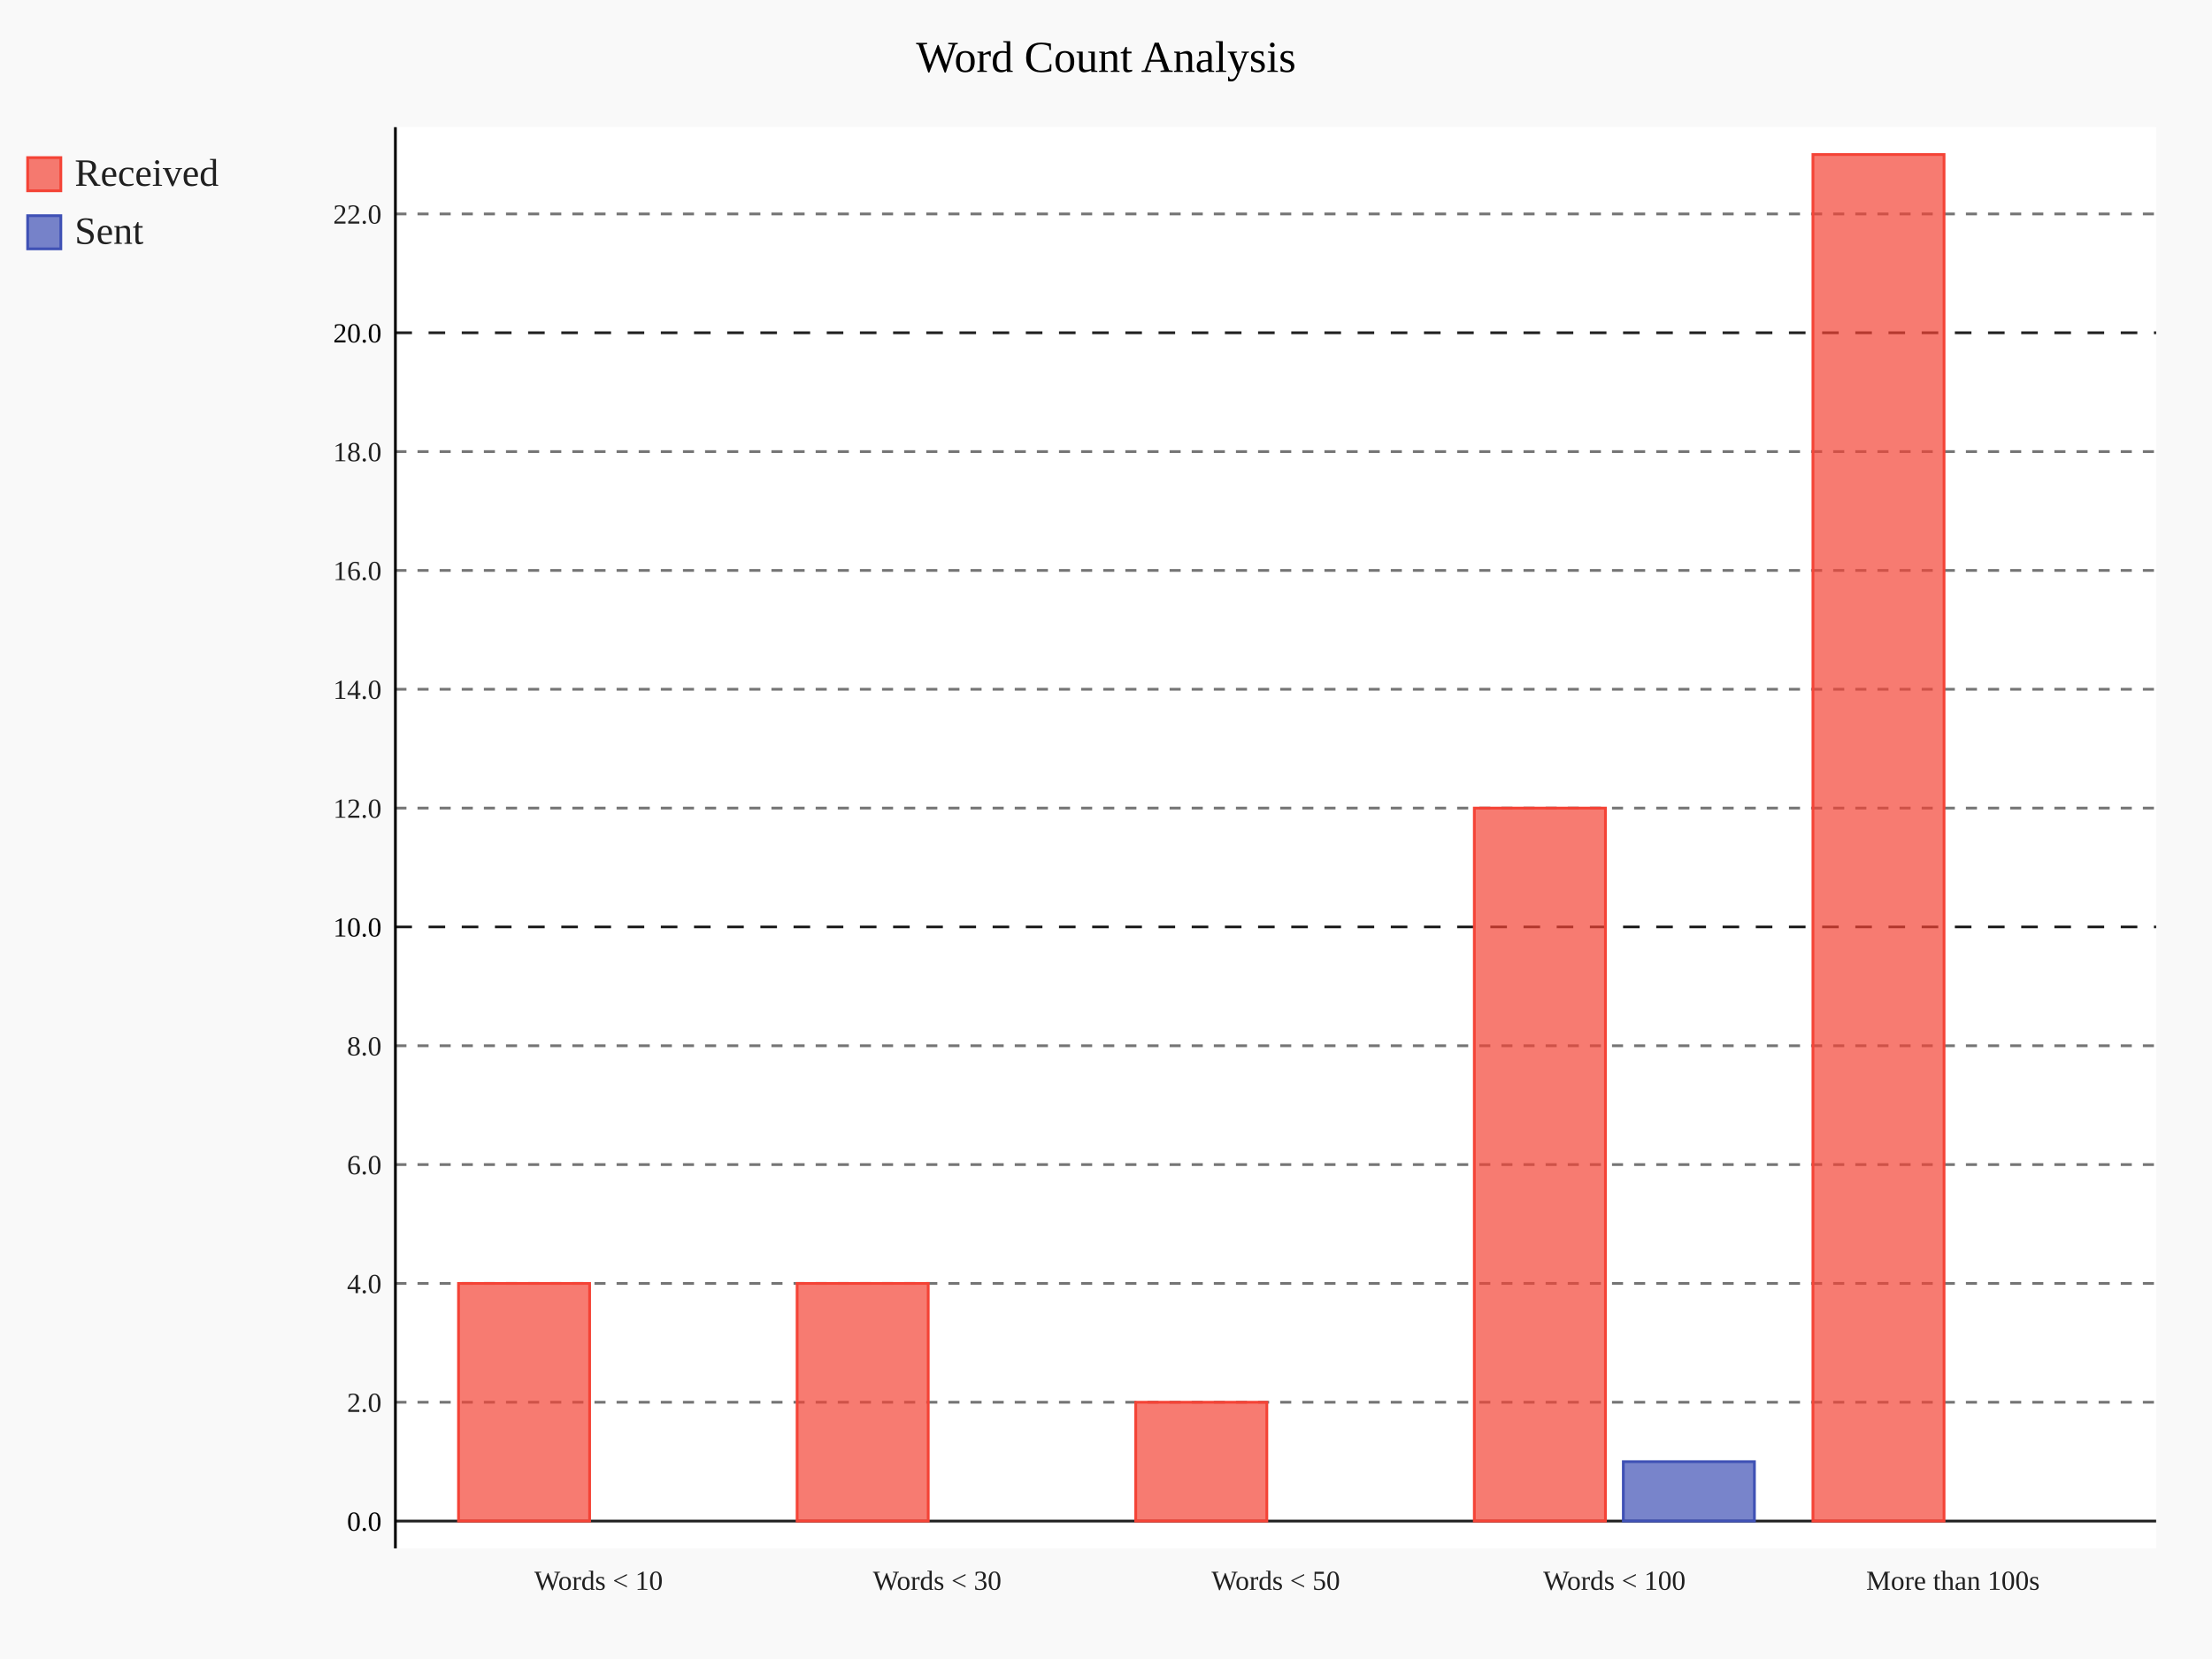
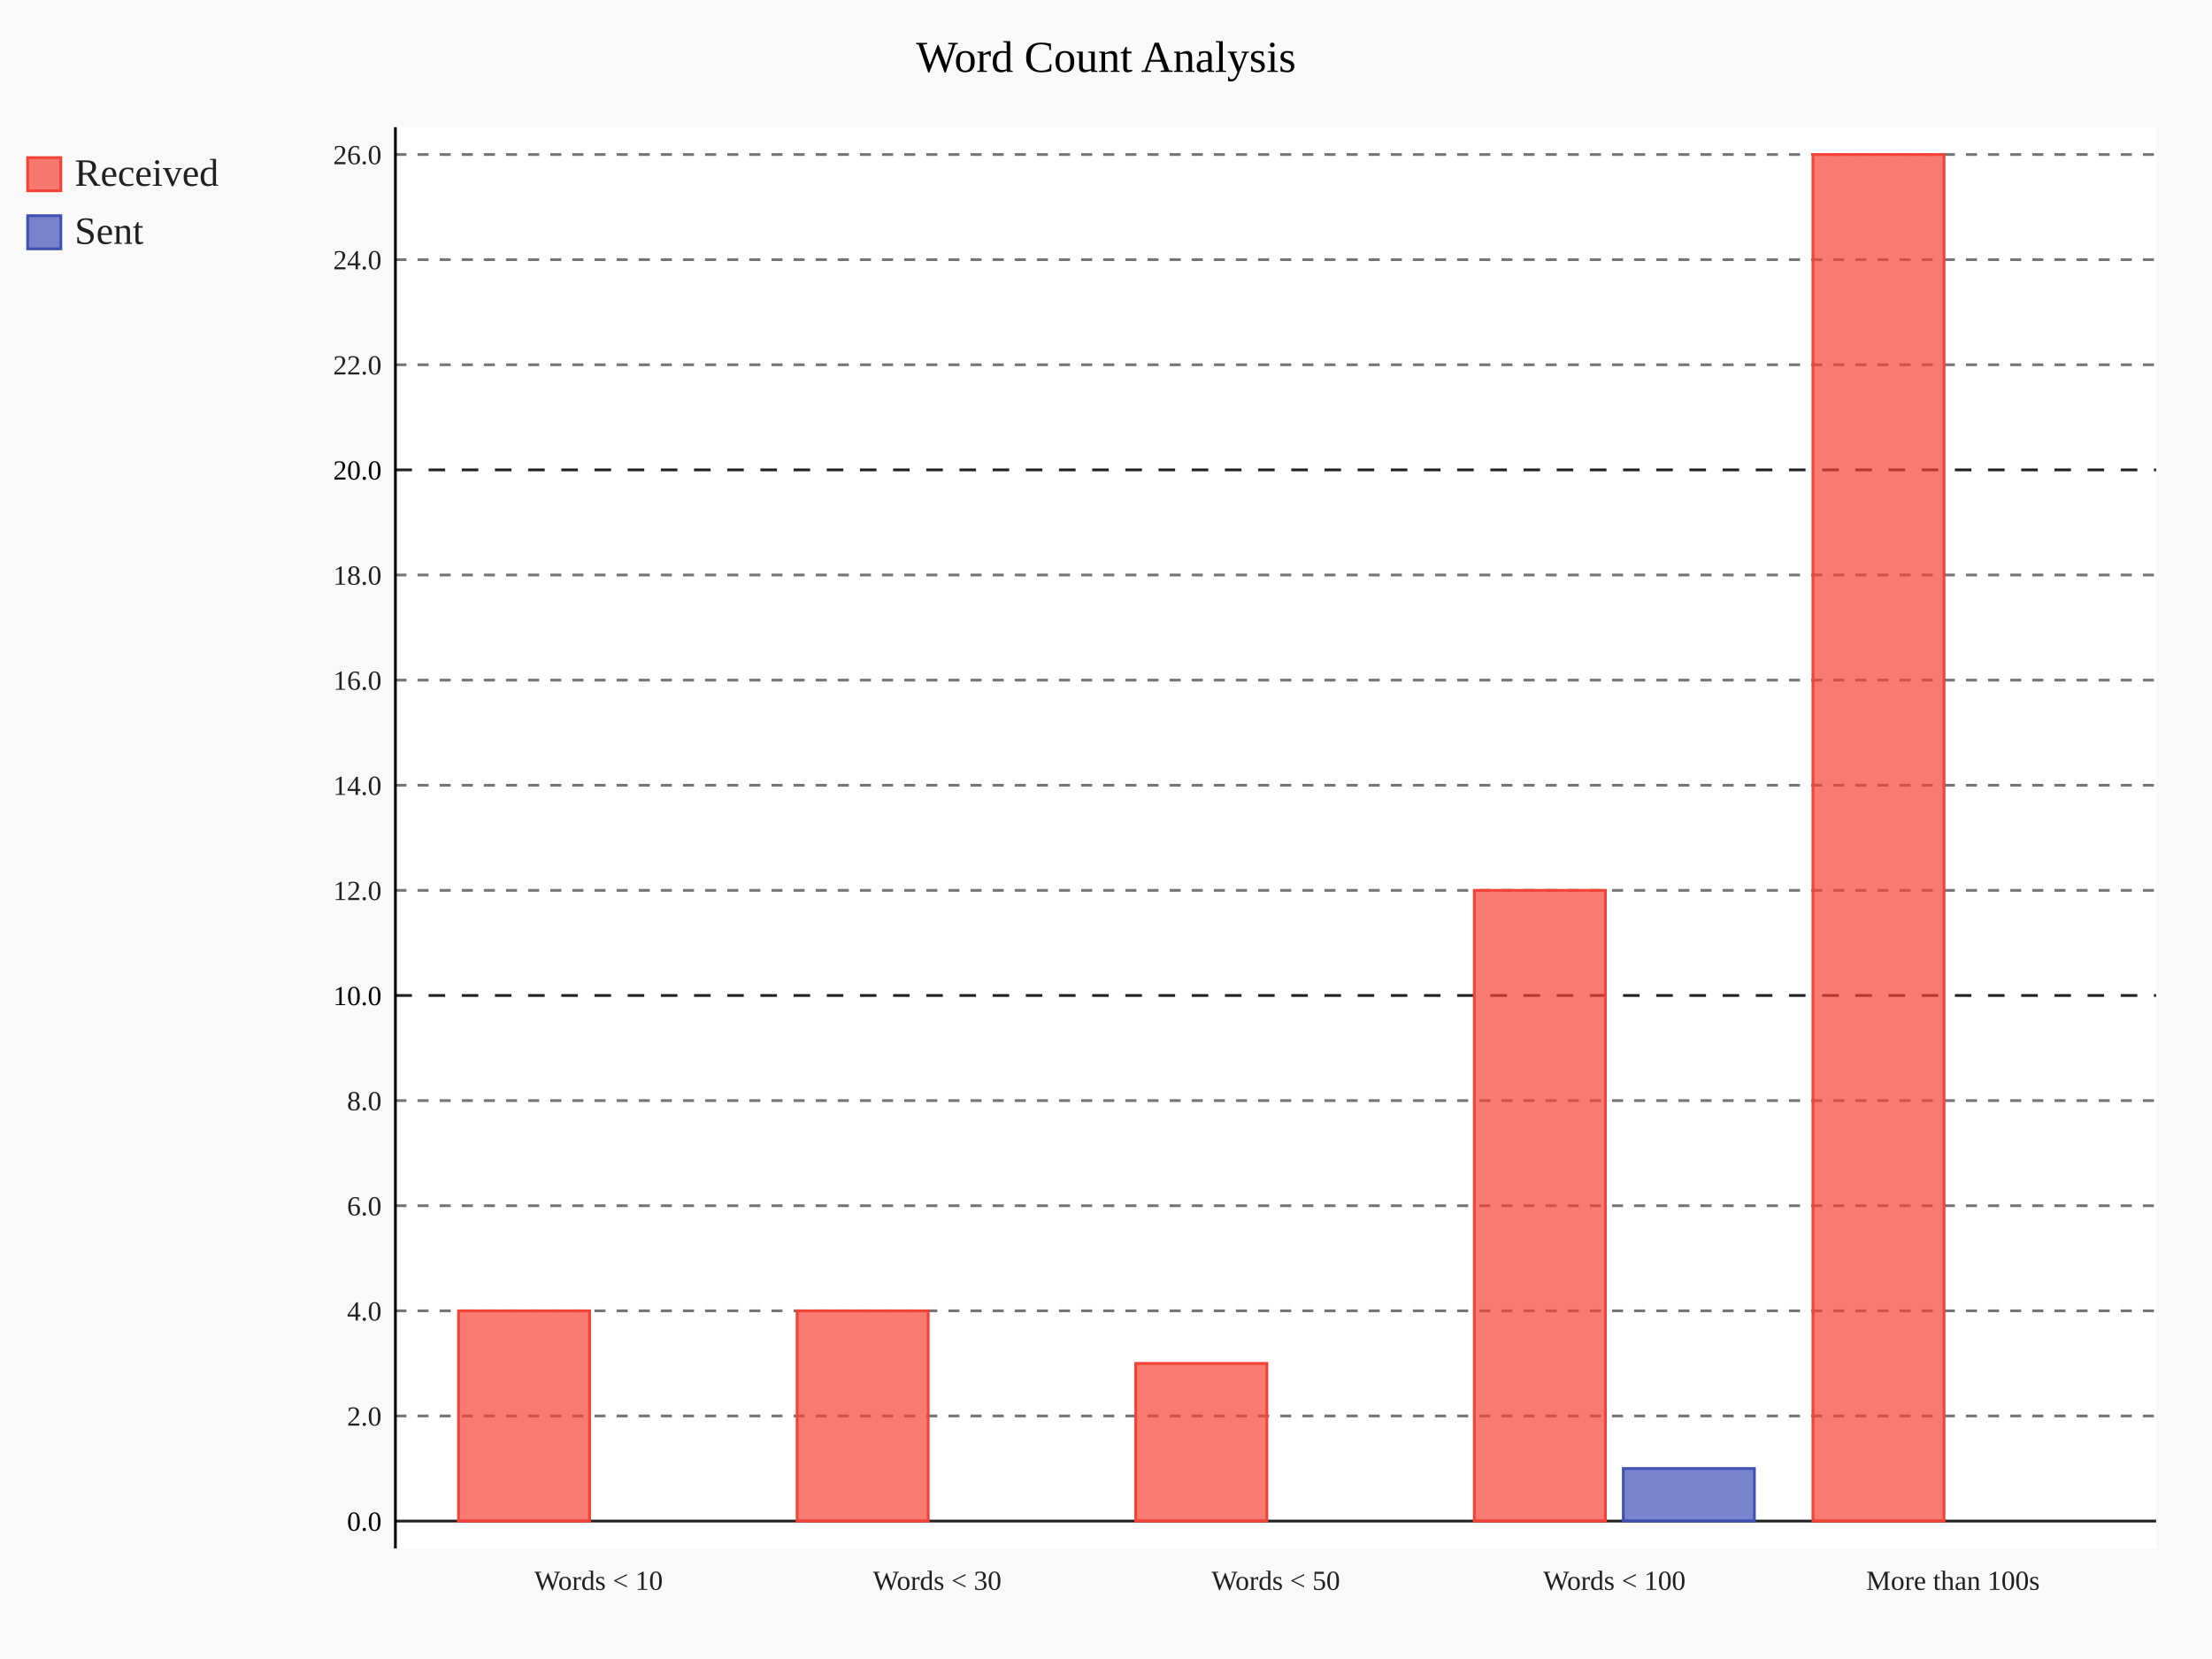
- <svg xmlns="http://www.w3.org/2000/svg" class="pygal-chart" id="chart-3818837b-a1af-4812-a74d-bdc49055cf00" viewBox="0 0 800 600">
+ <svg xmlns="http://www.w3.org/2000/svg" class="pygal-chart" id="chart-7ab5c20e-faa6-43a2-8923-46b4a927d5dd" viewBox="0 0 800 600">
  <defs>
-     <style type="text/css">#chart-3818837b-a1af-4812-a74d-bdc49055cf00{-webkit-user-select:none;-webkit-font-smoothing:antialiased;font-family:Consolas,"Liberation Mono",Menlo,Courier,}#chart-3818837b-a1af-4812-a74d-bdc49055cf00 .title{font-family:Consolas,"Liberation Mono",Menlo,Courier,;font-size:16px}#chart-3818837b-a1af-4812-a74d-bdc49055cf00 .legends .legend text{font-family:Consolas,"Liberation Mono",Menlo,Courier,;font-size:14px}#chart-3818837b-a1af-4812-a74d-bdc49055cf00 .axis text{font-family:Consolas,"Liberation Mono",Menlo,Courier,;font-size:10px}#chart-3818837b-a1af-4812-a74d-bdc49055cf00 .axis text.major{font-family:Consolas,"Liberation Mono",Menlo,Courier,;font-size:10px}#chart-3818837b-a1af-4812-a74d-bdc49055cf00 .text-overlay text.value{font-family:Consolas,"Liberation Mono",Menlo,Courier,;font-size:16px}#chart-3818837b-a1af-4812-a74d-bdc49055cf00 .text-overlay text.label{font-family:Consolas,"Liberation Mono",Menlo,Courier,;font-size:10px}#chart-3818837b-a1af-4812-a74d-bdc49055cf00 .tooltip{font-family:Consolas,"Liberation Mono",Menlo,Courier,;font-size:14px}#chart-3818837b-a1af-4812-a74d-bdc49055cf00 text.no_data{font-family:Consolas,"Liberation Mono",Menlo,Courier,;font-size:64px}
- #chart-3818837b-a1af-4812-a74d-bdc49055cf00{background-color:rgba(249,249,249,1)}#chart-3818837b-a1af-4812-a74d-bdc49055cf00 path,#chart-3818837b-a1af-4812-a74d-bdc49055cf00 line,#chart-3818837b-a1af-4812-a74d-bdc49055cf00 rect,#chart-3818837b-a1af-4812-a74d-bdc49055cf00 circle{-webkit-transition:150ms;-moz-transition:150ms;transition:150ms}#chart-3818837b-a1af-4812-a74d-bdc49055cf00 .graph &gt; .background{fill:rgba(249,249,249,1)}#chart-3818837b-a1af-4812-a74d-bdc49055cf00 .plot &gt; .background{fill:rgba(255,255,255,1)}#chart-3818837b-a1af-4812-a74d-bdc49055cf00 .graph{fill:rgba(0,0,0,.87)}#chart-3818837b-a1af-4812-a74d-bdc49055cf00 text.no_data{fill:rgba(0,0,0,1)}#chart-3818837b-a1af-4812-a74d-bdc49055cf00 .title{fill:rgba(0,0,0,1)}#chart-3818837b-a1af-4812-a74d-bdc49055cf00 .legends .legend text{fill:rgba(0,0,0,.87)}#chart-3818837b-a1af-4812-a74d-bdc49055cf00 .legends .legend:hover text{fill:rgba(0,0,0,1)}#chart-3818837b-a1af-4812-a74d-bdc49055cf00 .axis .line{stroke:rgba(0,0,0,1)}#chart-3818837b-a1af-4812-a74d-bdc49055cf00 .axis .guide.line{stroke:rgba(0,0,0,.54)}#chart-3818837b-a1af-4812-a74d-bdc49055cf00 .axis .major.line{stroke:rgba(0,0,0,.87)}#chart-3818837b-a1af-4812-a74d-bdc49055cf00 .axis text.major{fill:rgba(0,0,0,1)}#chart-3818837b-a1af-4812-a74d-bdc49055cf00 .axis.y .guides:hover .guide.line,#chart-3818837b-a1af-4812-a74d-bdc49055cf00 .line-graph .axis.x .guides:hover .guide.line,#chart-3818837b-a1af-4812-a74d-bdc49055cf00 .stackedline-graph .axis.x .guides:hover .guide.line,#chart-3818837b-a1af-4812-a74d-bdc49055cf00 .xy-graph .axis.x .guides:hover .guide.line{stroke:rgba(0,0,0,1)}#chart-3818837b-a1af-4812-a74d-bdc49055cf00 .axis .guides:hover text{fill:rgba(0,0,0,1)}#chart-3818837b-a1af-4812-a74d-bdc49055cf00 .reactive{fill-opacity:.7}#chart-3818837b-a1af-4812-a74d-bdc49055cf00 .reactive.active,#chart-3818837b-a1af-4812-a74d-bdc49055cf00 .active .reactive{fill-opacity:.8;stroke-width:4}#chart-3818837b-a1af-4812-a74d-bdc49055cf00 .series text{fill:rgba(0,0,0,1)}#chart-3818837b-a1af-4812-a74d-bdc49055cf00 .tooltip rect{fill:rgba(255,255,255,1);stroke:rgba(0,0,0,1);-webkit-transition:opacity 150ms;-moz-transition:opacity 150ms;transition:opacity 150ms}#chart-3818837b-a1af-4812-a74d-bdc49055cf00 .tooltip .label{fill:rgba(0,0,0,.87)}#chart-3818837b-a1af-4812-a74d-bdc49055cf00 .tooltip .label{fill:rgba(0,0,0,.87)}#chart-3818837b-a1af-4812-a74d-bdc49055cf00 .tooltip .legend{font-size:.8em;fill:rgba(0,0,0,.54)}#chart-3818837b-a1af-4812-a74d-bdc49055cf00 .tooltip .x_label{font-size:.6em;fill:rgba(0,0,0,1)}#chart-3818837b-a1af-4812-a74d-bdc49055cf00 .tooltip .xlink{font-size:.5em;text-decoration:underline}#chart-3818837b-a1af-4812-a74d-bdc49055cf00 .tooltip .value{font-size:1.5em}#chart-3818837b-a1af-4812-a74d-bdc49055cf00 .map-element{fill:rgba(0,0,0,.87);stroke:rgba(0,0,0,.54) !important;opacity:.9;stroke-width:3;-webkit-transition:opacity 150ms;-moz-transition:opacity 150ms;transition:opacity 150ms}#chart-3818837b-a1af-4812-a74d-bdc49055cf00 .map-element:hover{opacity:1;stroke-width:10}#chart-3818837b-a1af-4812-a74d-bdc49055cf00 .color-0,#chart-3818837b-a1af-4812-a74d-bdc49055cf00 .color-0 a:visited{stroke:#F44336;fill:#F44336}#chart-3818837b-a1af-4812-a74d-bdc49055cf00 .color-1,#chart-3818837b-a1af-4812-a74d-bdc49055cf00 .color-1 a:visited{stroke:#3F51B5;fill:#3F51B5}#chart-3818837b-a1af-4812-a74d-bdc49055cf00 .text-overlay .color-0 text{fill:black}#chart-3818837b-a1af-4812-a74d-bdc49055cf00 .text-overlay .color-1 text{fill:black}
- #chart-3818837b-a1af-4812-a74d-bdc49055cf00 text.no_data{text-anchor:middle}#chart-3818837b-a1af-4812-a74d-bdc49055cf00 .guide.line{fill:none}#chart-3818837b-a1af-4812-a74d-bdc49055cf00 .centered{text-anchor:middle}#chart-3818837b-a1af-4812-a74d-bdc49055cf00 .title{text-anchor:middle}#chart-3818837b-a1af-4812-a74d-bdc49055cf00 .legends .legend text{fill-opacity:1}#chart-3818837b-a1af-4812-a74d-bdc49055cf00 .axis.x text{text-anchor:middle}#chart-3818837b-a1af-4812-a74d-bdc49055cf00 .axis.x:not(.web) text[transform]{text-anchor:start}#chart-3818837b-a1af-4812-a74d-bdc49055cf00 .axis.y text{text-anchor:end}#chart-3818837b-a1af-4812-a74d-bdc49055cf00 .axis.y2 text{text-anchor:start}#chart-3818837b-a1af-4812-a74d-bdc49055cf00 .axis .guide.line{stroke-dasharray:4,4}#chart-3818837b-a1af-4812-a74d-bdc49055cf00 .axis .major.guide.line{stroke-dasharray:6,6}#chart-3818837b-a1af-4812-a74d-bdc49055cf00 .horizontal .axis.y .guide.line,#chart-3818837b-a1af-4812-a74d-bdc49055cf00 .horizontal .axis.y2 .guide.line,#chart-3818837b-a1af-4812-a74d-bdc49055cf00 .vertical .axis.x .guide.line{opacity:0}#chart-3818837b-a1af-4812-a74d-bdc49055cf00 .horizontal .axis.always_show .guide.line,#chart-3818837b-a1af-4812-a74d-bdc49055cf00 .vertical .axis.always_show .guide.line{opacity:1 !important}#chart-3818837b-a1af-4812-a74d-bdc49055cf00 .axis.y .guides:hover .guide.line,#chart-3818837b-a1af-4812-a74d-bdc49055cf00 .axis.y2 .guides:hover .guide.line,#chart-3818837b-a1af-4812-a74d-bdc49055cf00 .axis.x .guides:hover .guide.line{opacity:1}#chart-3818837b-a1af-4812-a74d-bdc49055cf00 .axis .guides:hover text{opacity:1}#chart-3818837b-a1af-4812-a74d-bdc49055cf00 .nofill{fill:none}#chart-3818837b-a1af-4812-a74d-bdc49055cf00 .subtle-fill{fill-opacity:.2}#chart-3818837b-a1af-4812-a74d-bdc49055cf00 .dot{stroke-width:1px;fill-opacity:1}#chart-3818837b-a1af-4812-a74d-bdc49055cf00 .dot.active{stroke-width:5px}#chart-3818837b-a1af-4812-a74d-bdc49055cf00 .dot.negative{fill:transparent}#chart-3818837b-a1af-4812-a74d-bdc49055cf00 text,#chart-3818837b-a1af-4812-a74d-bdc49055cf00 tspan{stroke:none !important}#chart-3818837b-a1af-4812-a74d-bdc49055cf00 .series text.active{opacity:1}#chart-3818837b-a1af-4812-a74d-bdc49055cf00 .tooltip rect{fill-opacity:.95;stroke-width:.5}#chart-3818837b-a1af-4812-a74d-bdc49055cf00 .tooltip text{fill-opacity:1}</style>
+     <style type="text/css">#chart-7ab5c20e-faa6-43a2-8923-46b4a927d5dd{-webkit-user-select:none;-webkit-font-smoothing:antialiased;font-family:Consolas,"Liberation Mono",Menlo,Courier,}#chart-7ab5c20e-faa6-43a2-8923-46b4a927d5dd .title{font-family:Consolas,"Liberation Mono",Menlo,Courier,;font-size:16px}#chart-7ab5c20e-faa6-43a2-8923-46b4a927d5dd .legends .legend text{font-family:Consolas,"Liberation Mono",Menlo,Courier,;font-size:14px}#chart-7ab5c20e-faa6-43a2-8923-46b4a927d5dd .axis text{font-family:Consolas,"Liberation Mono",Menlo,Courier,;font-size:10px}#chart-7ab5c20e-faa6-43a2-8923-46b4a927d5dd .axis text.major{font-family:Consolas,"Liberation Mono",Menlo,Courier,;font-size:10px}#chart-7ab5c20e-faa6-43a2-8923-46b4a927d5dd .text-overlay text.value{font-family:Consolas,"Liberation Mono",Menlo,Courier,;font-size:16px}#chart-7ab5c20e-faa6-43a2-8923-46b4a927d5dd .text-overlay text.label{font-family:Consolas,"Liberation Mono",Menlo,Courier,;font-size:10px}#chart-7ab5c20e-faa6-43a2-8923-46b4a927d5dd .tooltip{font-family:Consolas,"Liberation Mono",Menlo,Courier,;font-size:14px}#chart-7ab5c20e-faa6-43a2-8923-46b4a927d5dd text.no_data{font-family:Consolas,"Liberation Mono",Menlo,Courier,;font-size:64px}
+ #chart-7ab5c20e-faa6-43a2-8923-46b4a927d5dd{background-color:rgba(249,249,249,1)}#chart-7ab5c20e-faa6-43a2-8923-46b4a927d5dd path,#chart-7ab5c20e-faa6-43a2-8923-46b4a927d5dd line,#chart-7ab5c20e-faa6-43a2-8923-46b4a927d5dd rect,#chart-7ab5c20e-faa6-43a2-8923-46b4a927d5dd circle{-webkit-transition:150ms;-moz-transition:150ms;transition:150ms}#chart-7ab5c20e-faa6-43a2-8923-46b4a927d5dd .graph &gt; .background{fill:rgba(249,249,249,1)}#chart-7ab5c20e-faa6-43a2-8923-46b4a927d5dd .plot &gt; .background{fill:rgba(255,255,255,1)}#chart-7ab5c20e-faa6-43a2-8923-46b4a927d5dd .graph{fill:rgba(0,0,0,.87)}#chart-7ab5c20e-faa6-43a2-8923-46b4a927d5dd text.no_data{fill:rgba(0,0,0,1)}#chart-7ab5c20e-faa6-43a2-8923-46b4a927d5dd .title{fill:rgba(0,0,0,1)}#chart-7ab5c20e-faa6-43a2-8923-46b4a927d5dd .legends .legend text{fill:rgba(0,0,0,.87)}#chart-7ab5c20e-faa6-43a2-8923-46b4a927d5dd .legends .legend:hover text{fill:rgba(0,0,0,1)}#chart-7ab5c20e-faa6-43a2-8923-46b4a927d5dd .axis .line{stroke:rgba(0,0,0,1)}#chart-7ab5c20e-faa6-43a2-8923-46b4a927d5dd .axis .guide.line{stroke:rgba(0,0,0,.54)}#chart-7ab5c20e-faa6-43a2-8923-46b4a927d5dd .axis .major.line{stroke:rgba(0,0,0,.87)}#chart-7ab5c20e-faa6-43a2-8923-46b4a927d5dd .axis text.major{fill:rgba(0,0,0,1)}#chart-7ab5c20e-faa6-43a2-8923-46b4a927d5dd .axis.y .guides:hover .guide.line,#chart-7ab5c20e-faa6-43a2-8923-46b4a927d5dd .line-graph .axis.x .guides:hover .guide.line,#chart-7ab5c20e-faa6-43a2-8923-46b4a927d5dd .stackedline-graph .axis.x .guides:hover .guide.line,#chart-7ab5c20e-faa6-43a2-8923-46b4a927d5dd .xy-graph .axis.x .guides:hover .guide.line{stroke:rgba(0,0,0,1)}#chart-7ab5c20e-faa6-43a2-8923-46b4a927d5dd .axis .guides:hover text{fill:rgba(0,0,0,1)}#chart-7ab5c20e-faa6-43a2-8923-46b4a927d5dd .reactive{fill-opacity:.7}#chart-7ab5c20e-faa6-43a2-8923-46b4a927d5dd .reactive.active,#chart-7ab5c20e-faa6-43a2-8923-46b4a927d5dd .active .reactive{fill-opacity:.8;stroke-width:4}#chart-7ab5c20e-faa6-43a2-8923-46b4a927d5dd .series text{fill:rgba(0,0,0,1)}#chart-7ab5c20e-faa6-43a2-8923-46b4a927d5dd .tooltip rect{fill:rgba(255,255,255,1);stroke:rgba(0,0,0,1);-webkit-transition:opacity 150ms;-moz-transition:opacity 150ms;transition:opacity 150ms}#chart-7ab5c20e-faa6-43a2-8923-46b4a927d5dd .tooltip .label{fill:rgba(0,0,0,.87)}#chart-7ab5c20e-faa6-43a2-8923-46b4a927d5dd .tooltip .label{fill:rgba(0,0,0,.87)}#chart-7ab5c20e-faa6-43a2-8923-46b4a927d5dd .tooltip .legend{font-size:.8em;fill:rgba(0,0,0,.54)}#chart-7ab5c20e-faa6-43a2-8923-46b4a927d5dd .tooltip .x_label{font-size:.6em;fill:rgba(0,0,0,1)}#chart-7ab5c20e-faa6-43a2-8923-46b4a927d5dd .tooltip .xlink{font-size:.5em;text-decoration:underline}#chart-7ab5c20e-faa6-43a2-8923-46b4a927d5dd .tooltip .value{font-size:1.5em}#chart-7ab5c20e-faa6-43a2-8923-46b4a927d5dd .map-element{fill:rgba(0,0,0,.87);stroke:rgba(0,0,0,.54) !important;opacity:.9;stroke-width:3;-webkit-transition:opacity 150ms;-moz-transition:opacity 150ms;transition:opacity 150ms}#chart-7ab5c20e-faa6-43a2-8923-46b4a927d5dd .map-element:hover{opacity:1;stroke-width:10}#chart-7ab5c20e-faa6-43a2-8923-46b4a927d5dd .color-0,#chart-7ab5c20e-faa6-43a2-8923-46b4a927d5dd .color-0 a:visited{stroke:#F44336;fill:#F44336}#chart-7ab5c20e-faa6-43a2-8923-46b4a927d5dd .color-1,#chart-7ab5c20e-faa6-43a2-8923-46b4a927d5dd .color-1 a:visited{stroke:#3F51B5;fill:#3F51B5}#chart-7ab5c20e-faa6-43a2-8923-46b4a927d5dd .text-overlay .color-0 text{fill:black}#chart-7ab5c20e-faa6-43a2-8923-46b4a927d5dd .text-overlay .color-1 text{fill:black}
+ #chart-7ab5c20e-faa6-43a2-8923-46b4a927d5dd text.no_data{text-anchor:middle}#chart-7ab5c20e-faa6-43a2-8923-46b4a927d5dd .guide.line{fill:none}#chart-7ab5c20e-faa6-43a2-8923-46b4a927d5dd .centered{text-anchor:middle}#chart-7ab5c20e-faa6-43a2-8923-46b4a927d5dd .title{text-anchor:middle}#chart-7ab5c20e-faa6-43a2-8923-46b4a927d5dd .legends .legend text{fill-opacity:1}#chart-7ab5c20e-faa6-43a2-8923-46b4a927d5dd .axis.x text{text-anchor:middle}#chart-7ab5c20e-faa6-43a2-8923-46b4a927d5dd .axis.x:not(.web) text[transform]{text-anchor:start}#chart-7ab5c20e-faa6-43a2-8923-46b4a927d5dd .axis.y text{text-anchor:end}#chart-7ab5c20e-faa6-43a2-8923-46b4a927d5dd .axis.y2 text{text-anchor:start}#chart-7ab5c20e-faa6-43a2-8923-46b4a927d5dd .axis .guide.line{stroke-dasharray:4,4}#chart-7ab5c20e-faa6-43a2-8923-46b4a927d5dd .axis .major.guide.line{stroke-dasharray:6,6}#chart-7ab5c20e-faa6-43a2-8923-46b4a927d5dd .horizontal .axis.y .guide.line,#chart-7ab5c20e-faa6-43a2-8923-46b4a927d5dd .horizontal .axis.y2 .guide.line,#chart-7ab5c20e-faa6-43a2-8923-46b4a927d5dd .vertical .axis.x .guide.line{opacity:0}#chart-7ab5c20e-faa6-43a2-8923-46b4a927d5dd .horizontal .axis.always_show .guide.line,#chart-7ab5c20e-faa6-43a2-8923-46b4a927d5dd .vertical .axis.always_show .guide.line{opacity:1 !important}#chart-7ab5c20e-faa6-43a2-8923-46b4a927d5dd .axis.y .guides:hover .guide.line,#chart-7ab5c20e-faa6-43a2-8923-46b4a927d5dd .axis.y2 .guides:hover .guide.line,#chart-7ab5c20e-faa6-43a2-8923-46b4a927d5dd .axis.x .guides:hover .guide.line{opacity:1}#chart-7ab5c20e-faa6-43a2-8923-46b4a927d5dd .axis .guides:hover text{opacity:1}#chart-7ab5c20e-faa6-43a2-8923-46b4a927d5dd .nofill{fill:none}#chart-7ab5c20e-faa6-43a2-8923-46b4a927d5dd .subtle-fill{fill-opacity:.2}#chart-7ab5c20e-faa6-43a2-8923-46b4a927d5dd .dot{stroke-width:1px;fill-opacity:1}#chart-7ab5c20e-faa6-43a2-8923-46b4a927d5dd .dot.active{stroke-width:5px}#chart-7ab5c20e-faa6-43a2-8923-46b4a927d5dd .dot.negative{fill:transparent}#chart-7ab5c20e-faa6-43a2-8923-46b4a927d5dd text,#chart-7ab5c20e-faa6-43a2-8923-46b4a927d5dd tspan{stroke:none !important}#chart-7ab5c20e-faa6-43a2-8923-46b4a927d5dd .series text.active{opacity:1}#chart-7ab5c20e-faa6-43a2-8923-46b4a927d5dd .tooltip rect{fill-opacity:.95;stroke-width:.5}#chart-7ab5c20e-faa6-43a2-8923-46b4a927d5dd .tooltip text{fill-opacity:1}</style>
  </defs>
  <g class="graph bar-graph vertical">
    <rect class="background" height="600" width="800" x="0" y="0" />
    <g class="plot" transform="translate(143, 46)">
      <rect class="background" height="514" width="636.8" x="0" y="0" />
      <g class="axis y">
        <g class="guides">
          <path class="major line" d="M0 504.115 h636.8" />
          <text class="major" x="-5" y="507.615">0.0</text>
        </g>
        <g class="guides">
-           <path class="guide line" d="M0 461.139 h636.8" />
-           <text class="" x="-5" y="464.639">2.0</text>
+           <path class="guide line" d="M0 466.098 h636.8" />
+           <text class="" x="-5" y="469.598">2.0</text>
        </g>
        <g class="guides">
-           <path class="guide line" d="M0 418.162 h636.8" />
-           <text class="" x="-5" y="421.662">4.0</text>
+           <path class="guide line" d="M0 428.08 h636.8" />
+           <text class="" x="-5" y="431.58">4.0</text>
        </g>
        <g class="guides">
-           <path class="guide line" d="M0 375.186 h636.8" />
-           <text class="" x="-5" y="378.686">6.0</text>
+           <path class="guide line" d="M0 390.062 h636.8" />
+           <text class="" x="-5" y="393.562">6.0</text>
        </g>
        <g class="guides">
-           <path class="guide line" d="M0 332.209 h636.8" />
-           <text class="" x="-5" y="335.709">8.0</text>
+           <path class="guide line" d="M0 352.044 h636.8" />
+           <text class="" x="-5" y="355.544">8.0</text>
        </g>
        <g class="guides">
-           <path class="major guide line" d="M0 289.232 h636.8" />
-           <text class="major" x="-5" y="292.732">10.0</text>
+           <path class="major guide line" d="M0 314.027 h636.8" />
+           <text class="major" x="-5" y="317.527">10.0</text>
        </g>
        <g class="guides">
-           <path class="guide line" d="M0 246.256 h636.8" />
-           <text class="" x="-5" y="249.756">12.0</text>
+           <path class="guide line" d="M0 276.009 h636.8" />
+           <text class="" x="-5" y="279.509">12.0</text>
        </g>
        <g class="guides">
-           <path class="guide line" d="M0 203.279 h636.8" />
-           <text class="" x="-5" y="206.779">14.0</text>
+           <path class="guide line" d="M0 237.991 h636.8" />
+           <text class="" x="-5" y="241.491">14.0</text>
        </g>
        <g class="guides">
-           <path class="guide line" d="M0 160.303 h636.8" />
-           <text class="" x="-5" y="163.803">16.0</text>
+           <path class="guide line" d="M0 199.973 h636.8" />
+           <text class="" x="-5" y="203.473">16.0</text>
        </g>
        <g class="guides">
-           <path class="guide line" d="M0 117.326 h636.8" />
-           <text class="" x="-5" y="120.826">18.0</text>
+           <path class="guide line" d="M0 161.956 h636.8" />
+           <text class="" x="-5" y="165.456">18.0</text>
        </g>
        <g class="guides">
-           <path class="major guide line" d="M0 74.349 h636.8" />
-           <text class="major" x="-5" y="77.849">20.0</text>
+           <path class="major guide line" d="M0 123.938 h636.8" />
+           <text class="major" x="-5" y="127.438">20.0</text>
        </g>
        <g class="guides">
-           <path class="guide line" d="M0 31.373 h636.8" />
-           <text class="" x="-5" y="34.873">22.0</text>
+           <path class="guide line" d="M0 85.92 h636.8" />
+           <text class="" x="-5" y="89.42">22.0</text>
+         </g>
+         <g class="guides">
+           <path class="guide line" d="M0 47.902 h636.8" />
+           <text class="" x="-5" y="51.402">24.0</text>
+         </g>
+         <g class="guides">
+           <path class="guide line" d="M0 9.885 h636.8" />
+           <text class="" x="-5" y="13.385">26.0</text>
        </g>
      </g>
      <g class="axis x">
        <path class="line" d="M0 0 v514" />
        <g class="guides">
          <path class="guide line" d="M73.477 0 v514" />
          <text class="" x="73.477" y="529.0">Words &lt; 10</text>
        </g>
        <g class="guides">
          <path class="guide line" d="M195.938 0 v514" />
          <text class="" x="195.938" y="529.0">Words &lt; 30</text>
        </g>
        <g class="guides">
          <path class="guide line" d="M318.4 0 v514" />
          <text class="" x="318.4" y="529.0">Words &lt; 50</text>
        </g>
        <g class="guides">
          <path class="guide line" d="M440.862 0 v514" />
          <text class="" x="440.862" y="529.0">Words &lt; 100</text>
        </g>
        <g class="guides">
          <path class="guide line" d="M563.323 0 v514" />
          <text class="" x="563.323" y="529.0">More than 100s</text>
        </g>
      </g>
      <g class="series serie-0 color-0">
        <g class="bars">
          <g class="bar">
-             <rect class="rect reactive tooltip-trigger" height="85.953" rx="0" ry="0" width="47.417" x="22.827" y="418.162" />
+             <rect class="rect reactive tooltip-trigger" height="76.036" rx="0" ry="0" width="47.417" x="22.827" y="428.08" />
          </g>
          <g class="bar">
-             <rect class="rect reactive tooltip-trigger" height="85.953" rx="0" ry="0" width="47.417" x="145.288" y="418.162" />
+             <rect class="rect reactive tooltip-trigger" height="76.036" rx="0" ry="0" width="47.417" x="145.288" y="428.08" />
          </g>
          <g class="bar">
-             <rect class="rect reactive tooltip-trigger" height="42.977" rx="0" ry="0" width="47.417" x="267.75" y="461.139" />
+             <rect class="rect reactive tooltip-trigger" height="57.027" rx="0" ry="0" width="47.417" x="267.75" y="447.089" />
          </g>
          <g class="bar">
-             <rect class="rect reactive tooltip-trigger" height="257.86" rx="0" ry="0" width="47.417" x="390.211" y="246.256" />
+             <rect class="rect reactive tooltip-trigger" height="228.107" rx="0" ry="0" width="47.417" x="390.211" y="276.009" />
          </g>
          <g class="bar">
            <rect class="rect reactive tooltip-trigger" height="494.231" rx="0" ry="0" width="47.417" x="512.673" y="9.885" />
          </g>
        </g>
      </g>
      <g class="series serie-1 color-1">
        <g class="bars">
          <g class="bar">
            <rect class="rect reactive tooltip-trigger" height="0.0" rx="0" ry="0" width="47.417" x="76.71" y="504.115" />
          </g>
          <g class="bar">
            <rect class="rect reactive tooltip-trigger" height="0.0" rx="0" ry="0" width="47.417" x="199.171" y="504.115" />
          </g>
          <g class="bar">
            <rect class="rect reactive tooltip-trigger" height="0.0" rx="0" ry="0" width="47.417" x="321.633" y="504.115" />
          </g>
          <g class="bar">
-             <rect class="rect reactive tooltip-trigger" height="21.488" rx="0" ry="0" width="47.417" x="444.095" y="482.627" />
+             <rect class="rect reactive tooltip-trigger" height="19.009" rx="0" ry="0" width="47.417" x="444.095" y="485.107" />
          </g>
          <g class="bar">
            <rect class="rect reactive tooltip-trigger" height="0.0" rx="0" ry="0" width="47.417" x="566.556" y="504.115" />
          </g>
        </g>
      </g>
    </g>
    <g class="titles">
      <text class="title plot_title" x="400.0" y="26">Word Count Analysis</text>
    </g>
    <g class="plot overlay" transform="translate(143, 46)">
      <g class="series serie-0 color-0" />
      <g class="series serie-1 color-1" />
    </g>
    <g class="plot text-overlay" transform="translate(143, 46)">
      <g class="series serie-0 color-0" />
      <g class="series serie-1 color-1" />
    </g>
    <g class="plot tooltip-overlay" transform="translate(143, 46)">
      <g class="tooltip" style="opacity: 0" transform="translate(0 0)">
        <rect class="tooltip-box" height="0" rx="0" ry="0" width="0" />
        <g class="text" />
      </g>
    </g>
    <g class="legends" transform="translate(10, 56)">
      <g class="legend reactive activate-serie" id="activate-serie-0">
        <rect class="color-0 reactive" height="12" width="12" x="0.0" y="1.0" />
        <text x="17.0" y="11.2">Received</text>
      </g>
      <g class="legend reactive activate-serie" id="activate-serie-1">
        <rect class="color-1 reactive" height="12" width="12" x="0.0" y="22.0" />
        <text x="17.0" y="32.2">Sent</text>
      </g>
    </g>
    <g class="legends" transform="translate(790, 56)" />
  </g>
</svg>
